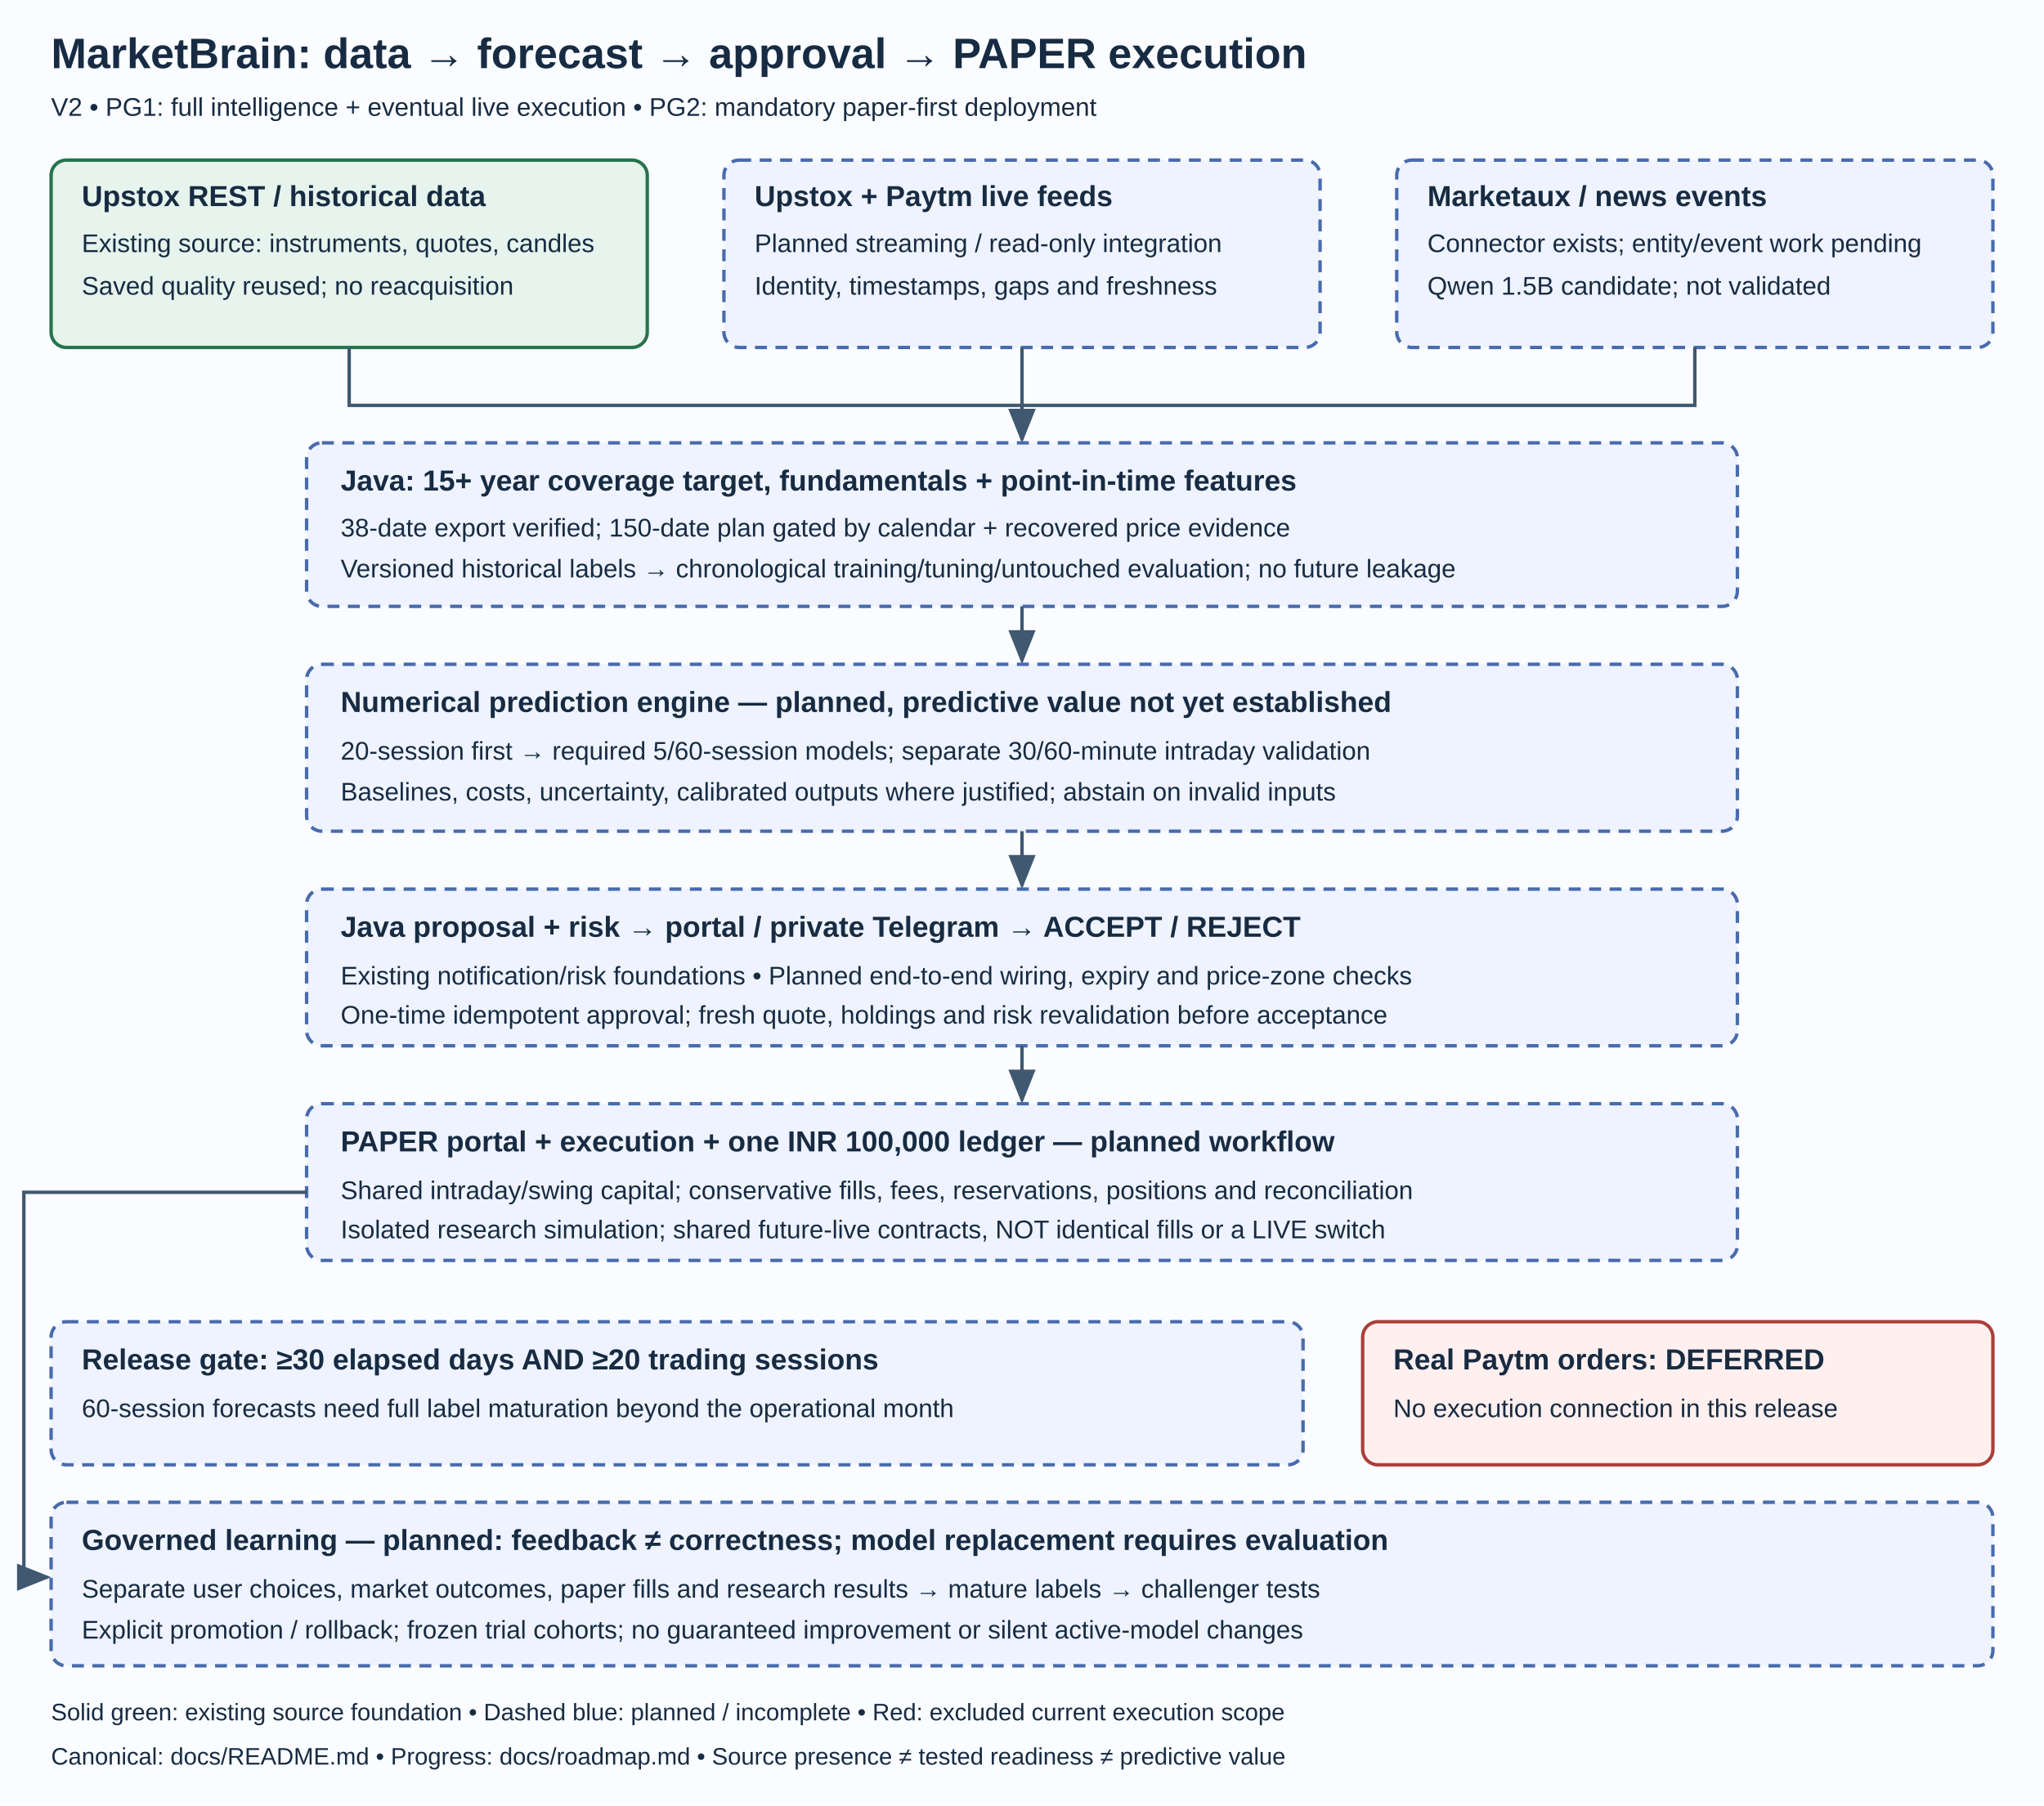
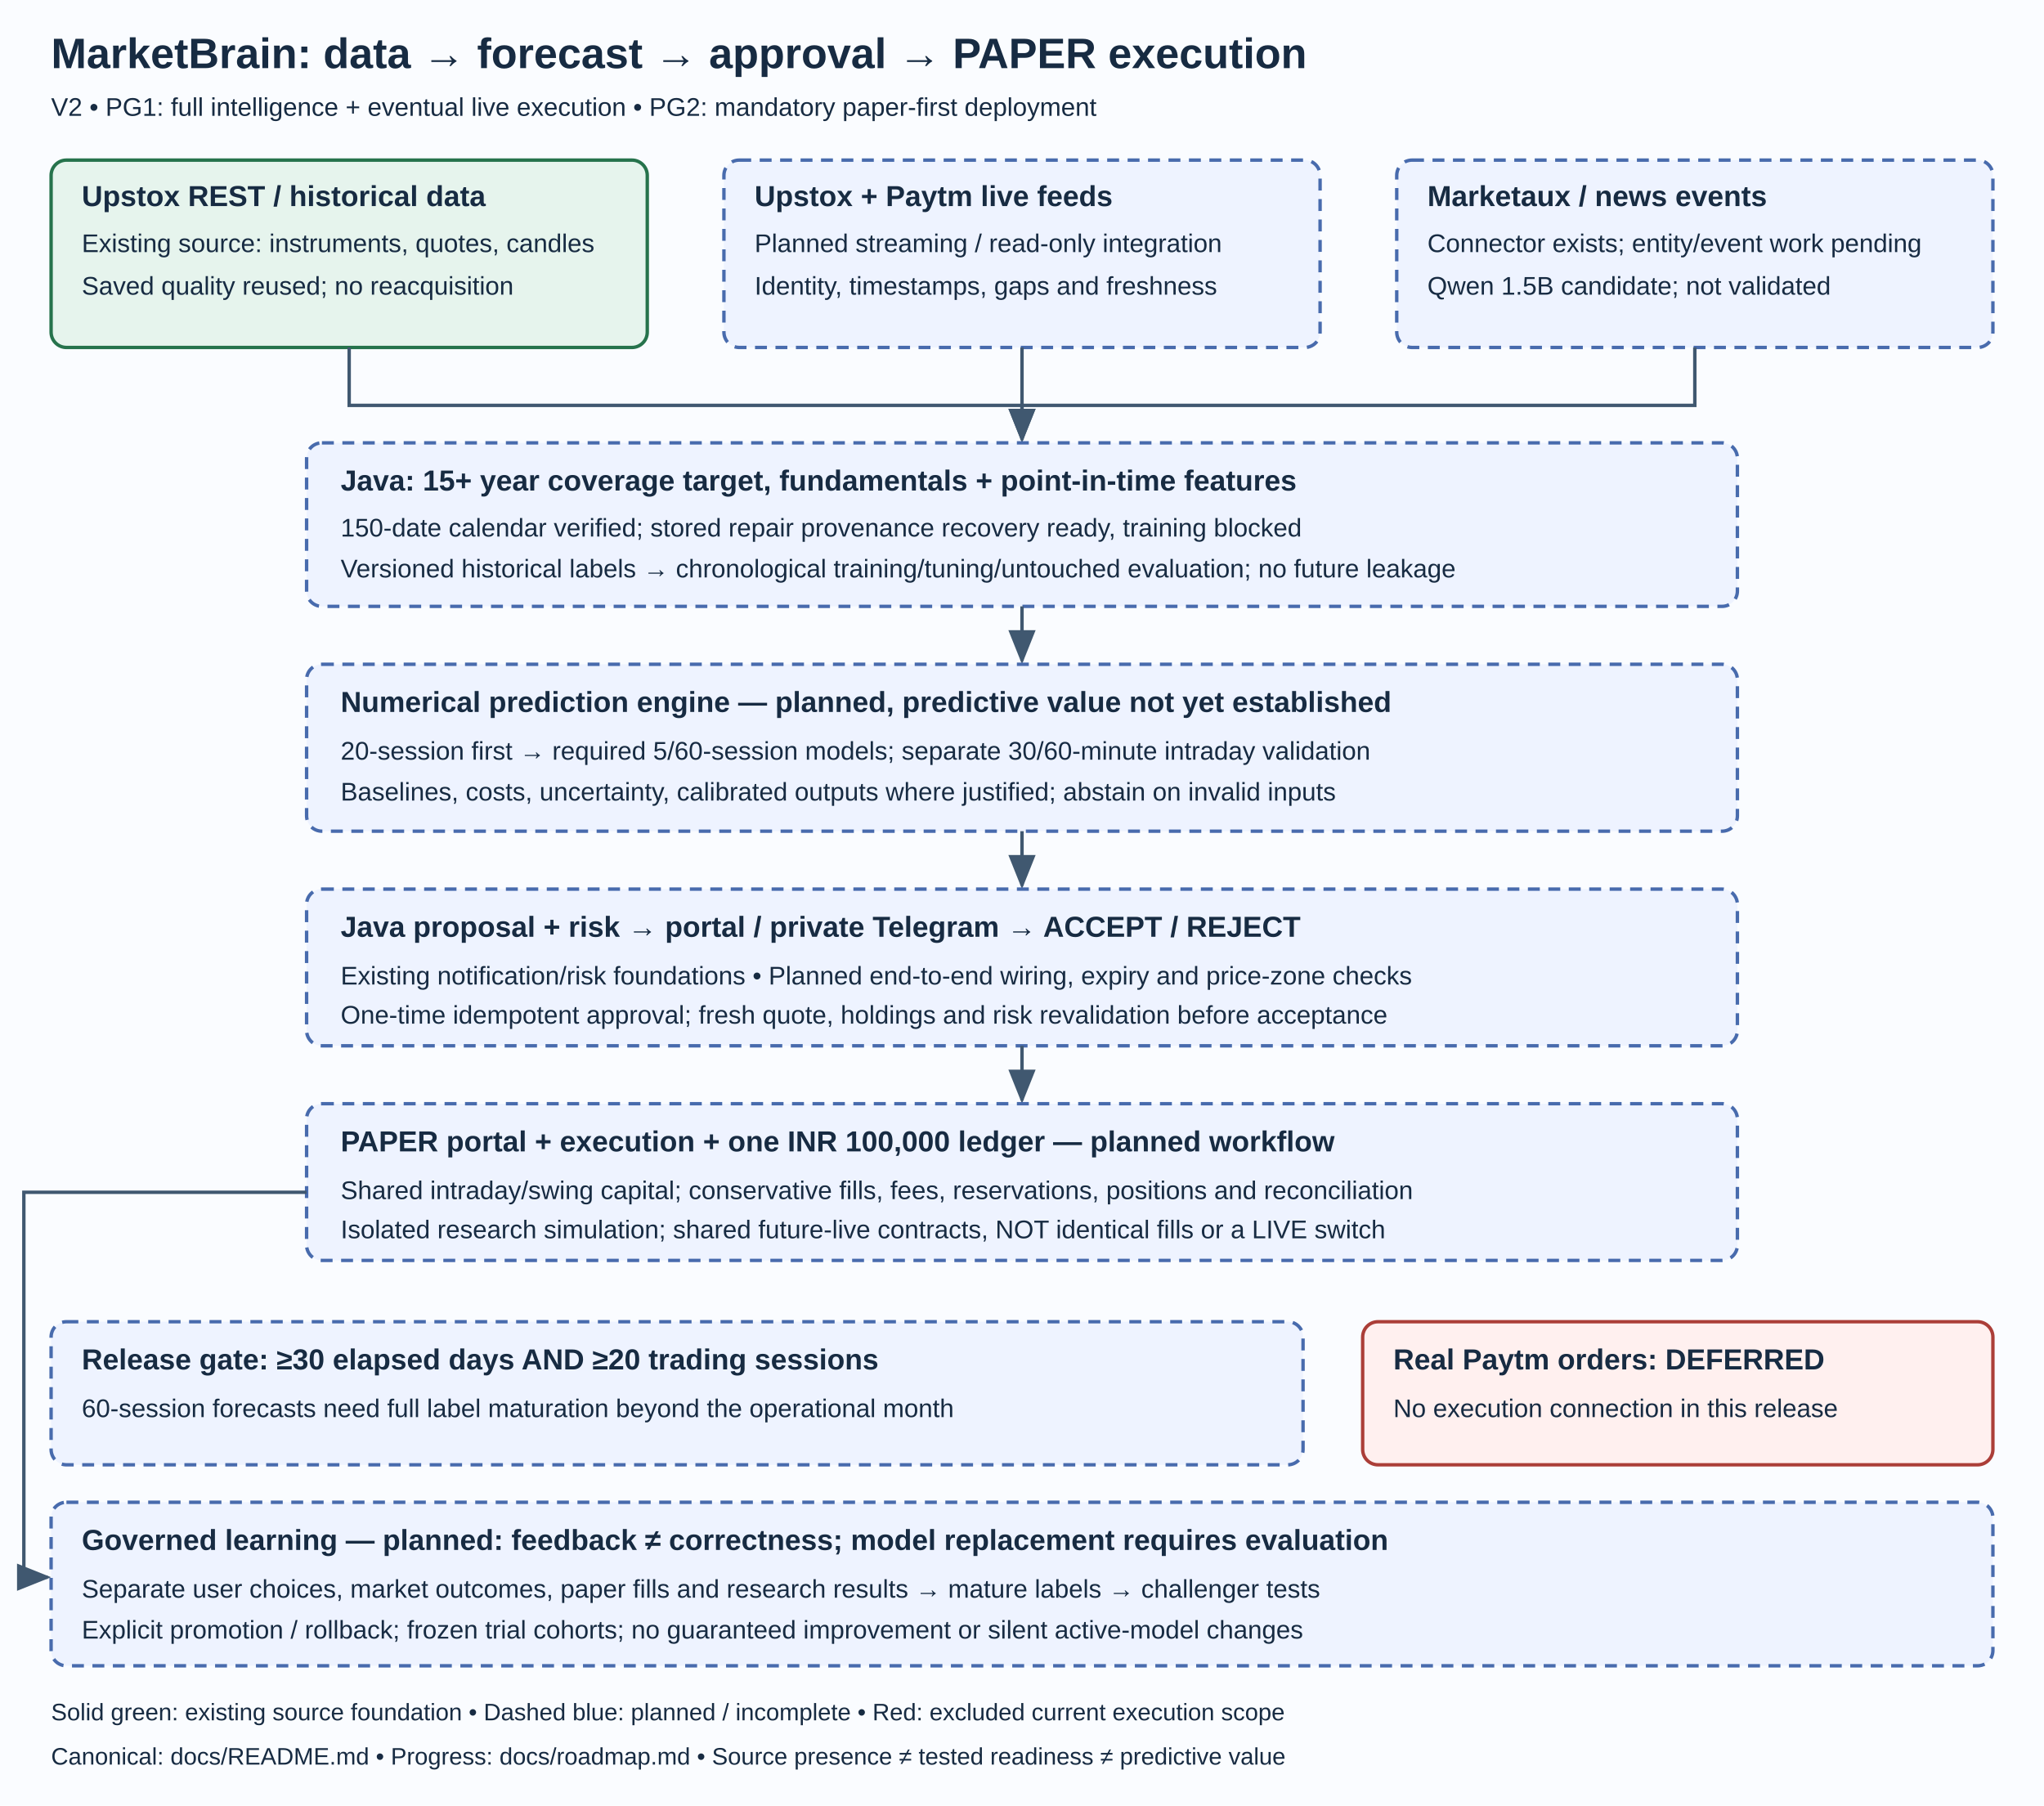
<svg xmlns="http://www.w3.org/2000/svg" width="1200" height="1060" viewBox="0 0 1200 1060" role="img" aria-labelledby="title desc">
  <defs>
    <marker id="arrow" markerWidth="10" markerHeight="8" refX="9" refY="4" orient="auto">
      <path d="M0,0 L10,4 L0,8 Z" fill="#405870" />
    </marker>
    <style>
      text { font-family: Arial, sans-serif; fill: #172b42; }
      .heading { font-size: 25px; font-weight: bold; }
      .label { font-size: 17px; font-weight: bold; }
      .body { font-size: 15px; }
      .small { font-size: 14px; }
      .existing { fill: #e6f4ed; stroke: #26734c; stroke-width: 2; }
      .planned { fill: #eef3ff; stroke: #486bad; stroke-width: 2; stroke-dasharray: 7 5; }
      .blocked { fill: #fff0ef; stroke: #ab3e38; stroke-width: 2; }
      .line { fill: none; stroke: #405870; stroke-width: 2; marker-end: url(#arrow); }
    </style>
  </defs>
  <rect width="1200" height="1060" fill="#fafcff" />
  <text x="30" y="40" class="heading">MarketBrain: data → forecast → approval → PAPER execution</text>
  <text x="30" y="68" class="body">V2 • PG1: full intelligence + eventual live execution • PG2: mandatory paper-first deployment</text>
  <rect x="30" y="94" width="350" height="110" rx="9" class="existing" />
  <text x="48" y="121" class="label">Upstox REST / historical data</text>
  <text x="48" y="148" class="body">Existing source: instruments, quotes, candles</text>
  <text x="48" y="173" class="body">Saved quality reused; no reacquisition</text>
  <rect x="425" y="94" width="350" height="110" rx="9" class="planned" />
  <text x="443" y="121" class="label">Upstox + Paytm live feeds</text>
  <text x="443" y="148" class="body">Planned streaming / read-only integration</text>
  <text x="443" y="173" class="body">Identity, timestamps, gaps and freshness</text>
  <rect x="820" y="94" width="350" height="110" rx="9" class="planned" />
  <text x="838" y="121" class="label">Marketaux / news events</text>
  <text x="838" y="148" class="body">Connector exists; entity/event work pending</text>
  <text x="838" y="173" class="body">Qwen 1.5B candidate; not validated</text>
  <path d="M205 204 V238 H600 V258" class="line" />
  <path d="M600 204 V258" class="line" />
  <path d="M995 204 V238 H600" fill="none" stroke="#405870" stroke-width="2" />
  <rect x="180" y="260" width="840" height="96" rx="9" class="planned" />
  <text x="200" y="288" class="label">Java: 15+ year coverage target, fundamentals + point-in-time features</text>
-   <text x="200" y="315" class="body">38-date export verified; 150-date plan gated by calendar + recovered price evidence</text>
+   <text x="200" y="315" class="body">150-date calendar verified; stored repair provenance recovery ready, training blocked</text>
  <text x="200" y="339" class="body">Versioned historical labels → chronological training/tuning/untouched evaluation; no future leakage</text>
  <path d="M600 356 V388" class="line" />
  <rect x="180" y="390" width="840" height="98" rx="9" class="planned" />
  <text x="200" y="418" class="label">Numerical prediction engine — planned, predictive value not yet established</text>
  <text x="200" y="446" class="body">20-session first → required 5/60-session models; separate 30/60-minute intraday validation</text>
  <text x="200" y="470" class="body">Baselines, costs, uncertainty, calibrated outputs where justified; abstain on invalid inputs</text>
  <path d="M600 488 V520" class="line" />
  <rect x="180" y="522" width="840" height="92" rx="9" class="planned" />
  <text x="200" y="550" class="label">Java proposal + risk → portal / private Telegram → ACCEPT / REJECT</text>
  <text x="200" y="578" class="body">Existing notification/risk foundations • Planned end-to-end wiring, expiry and price-zone checks</text>
  <text x="200" y="601" class="body">One-time idempotent approval; fresh quote, holdings and risk revalidation before acceptance</text>
  <path d="M600 614 V646" class="line" />
  <rect x="180" y="648" width="840" height="92" rx="9" class="planned" />
  <text x="200" y="676" class="label">PAPER portal + execution + one INR 100,000 ledger — planned workflow</text>
  <text x="200" y="704" class="body">Shared intraday/swing capital; conservative fills, fees, reservations, positions and reconciliation</text>
  <text x="200" y="727" class="body">Isolated research simulation; shared future-live contracts, NOT identical fills or a LIVE switch</text>
  <rect x="30" y="776" width="735" height="84" rx="9" class="planned" />
  <text x="48" y="804" class="label">Release gate: ≥30 elapsed days AND ≥20 trading sessions</text>
  <text x="48" y="832" class="body">60-session forecasts need full label maturation beyond the operational month</text>
  <rect x="800" y="776" width="370" height="84" rx="9" class="blocked" />
  <text x="818" y="804" class="label">Real Paytm orders: DEFERRED</text>
  <text x="818" y="832" class="body">No execution connection in this release</text>
  <path d="M180 700 H14 V926 H28" class="line" />
  <rect x="30" y="882" width="1140" height="96" rx="9" class="planned" />
  <text x="48" y="910" class="label">Governed learning — planned: feedback ≠ correctness; model replacement requires evaluation</text>
  <text x="48" y="938" class="body">Separate user choices, market outcomes, paper fills and research results → mature labels → challenger tests</text>
  <text x="48" y="962" class="body">Explicit promotion / rollback; frozen trial cohorts; no guaranteed improvement or silent active-model changes</text>
  <text x="30" y="1010" class="small">Solid green: existing source foundation • Dashed blue: planned / incomplete • Red: excluded current execution scope</text>
  <text x="30" y="1036" class="small">Canonical: docs/README.md • Progress: docs/roadmap.md • Source presence ≠ tested readiness ≠ predictive value</text>
</svg>
